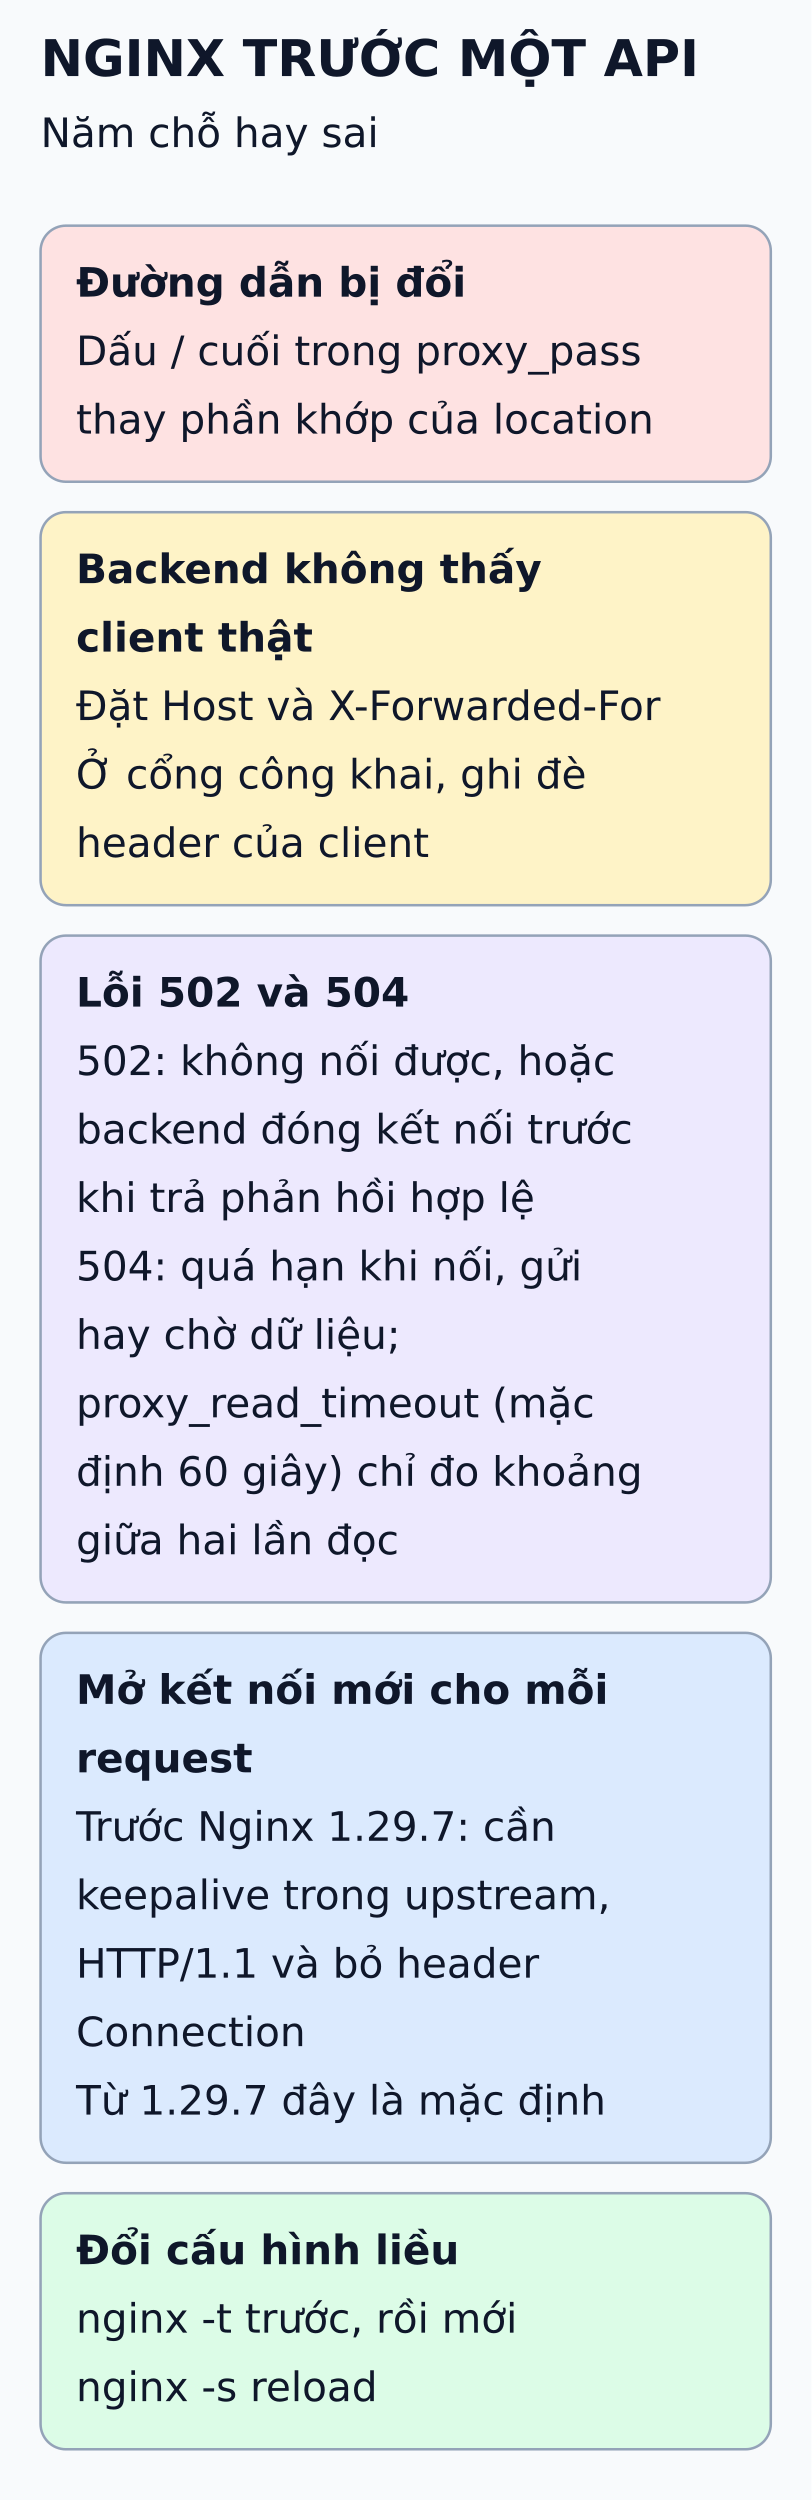
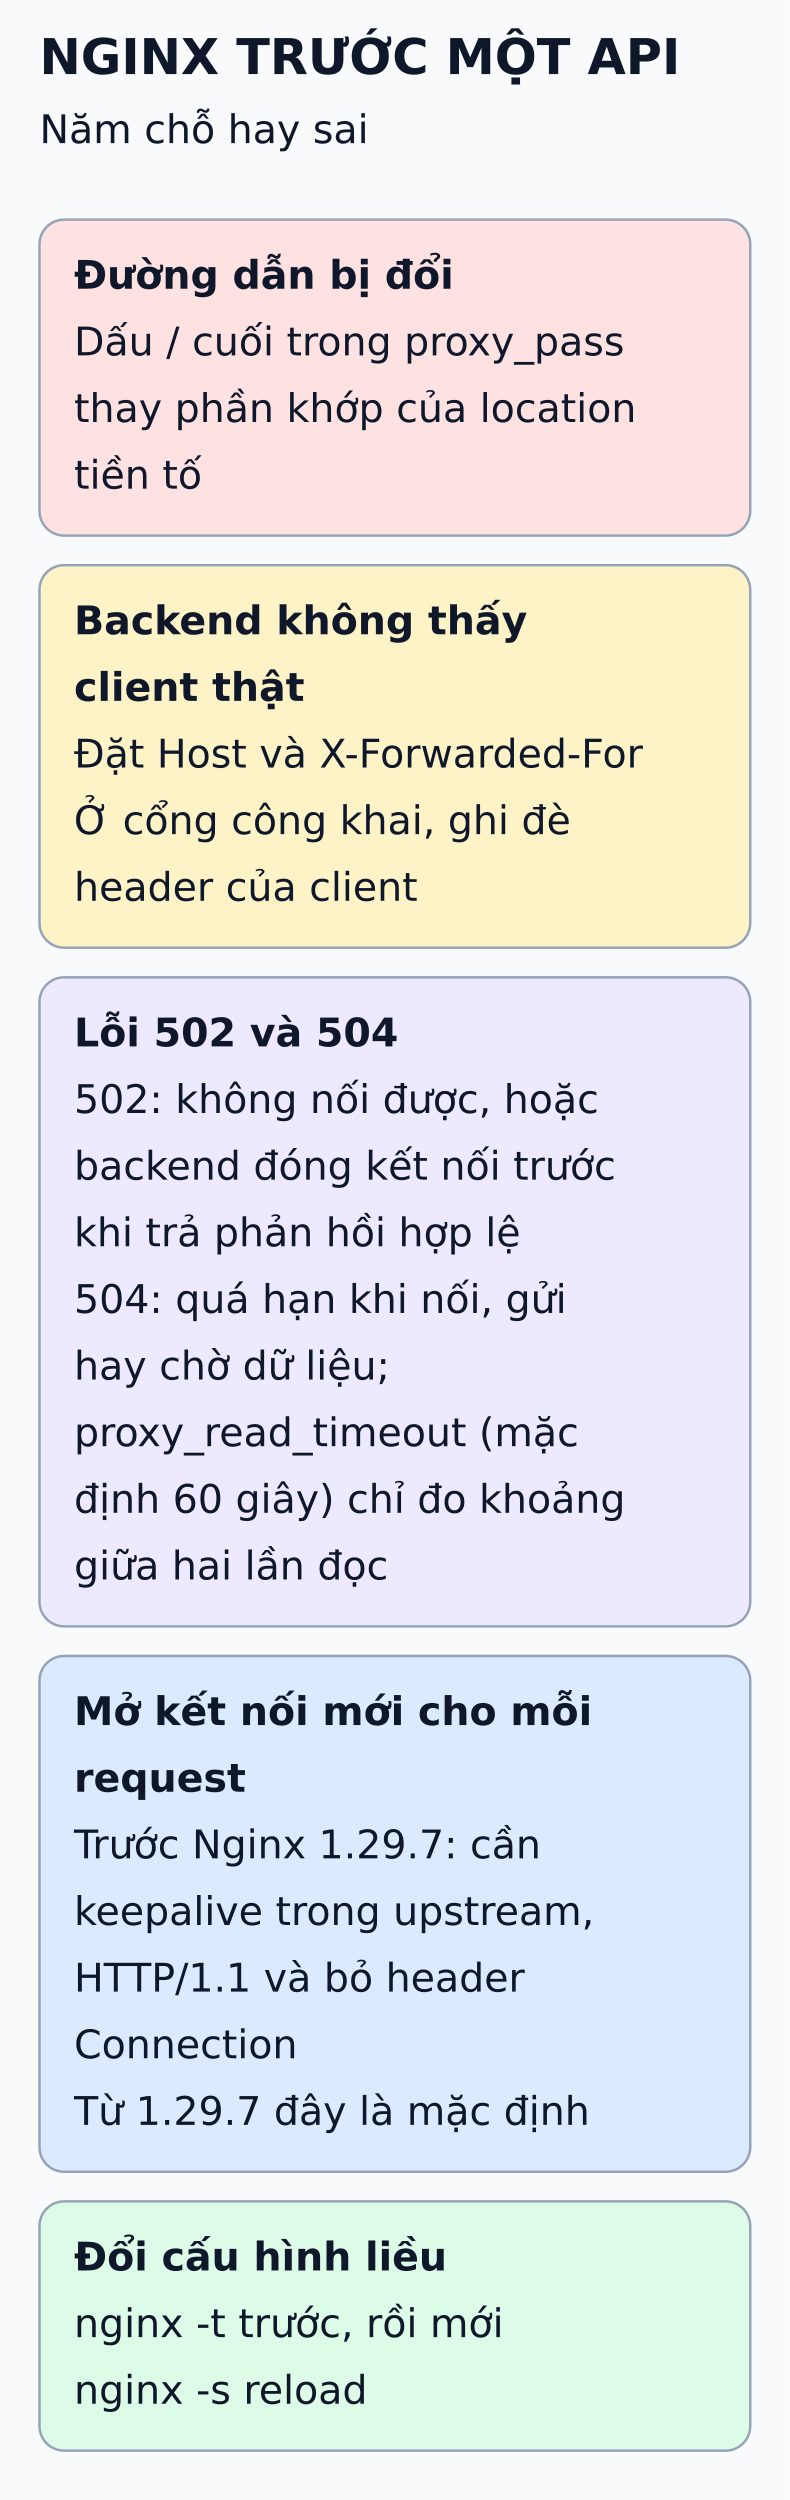
- <svg xmlns="http://www.w3.org/2000/svg" viewBox="0 0 320 986" width="320" height="986" role="img" aria-labelledby="title desc">
+ <svg xmlns="http://www.w3.org/2000/svg" viewBox="0 0 320 1013" width="320" height="1013" role="img" aria-labelledby="title desc">
  <defs>
    <marker id="arrow" markerWidth="8" markerHeight="8" refX="6" refY="3" orient="auto">
      <path d="M0,0 L6,3 L0,6" fill="none" stroke="#475569" stroke-width="1.5" />
    </marker>
  </defs>
-   <rect width="320" height="986" fill="#f8fafc" />
+   <rect width="320" height="1013" fill="#f8fafc" />
  <g font-family="DejaVu Sans, Arial, sans-serif" fill="#0f172a">
    <text x="16" y="30" font-size="20" font-weight="bold">NGINX TRƯỚC MỘT API</text>
    <text x="16" y="58" font-size="16" font-weight="normal">Năm chỗ hay sai</text>
-     <rect x="16" y="89" width="288" height="101" rx="10" fill="#fee2e2" stroke="#94a3b8" />
+     <rect x="16" y="89" width="288" height="128" rx="10" fill="#fee2e2" stroke="#94a3b8" />
    <text x="30" y="117" font-size="16" font-weight="bold">Đường dẫn bị đổi</text>
    <text x="30" y="144" font-size="16" font-weight="normal">Dấu / cuối trong proxy_pass</text>
    <text x="30" y="171" font-size="16" font-weight="normal">thay phần khớp của location</text>
-     <rect x="16" y="202" width="288" height="155" rx="10" fill="#fef3c7" stroke="#94a3b8" />
-     <text x="30" y="230" font-size="16" font-weight="bold">Backend không thấy</text>
-     <text x="30" y="257" font-size="16" font-weight="bold">client thật</text>
-     <text x="30" y="284" font-size="16" font-weight="normal">Đặt Host và X-Forwarded-For</text>
-     <text x="30" y="311" font-size="16" font-weight="normal">Ở cổng công khai, ghi đè</text>
-     <text x="30" y="338" font-size="16" font-weight="normal">header của client</text>
-     <rect x="16" y="369" width="288" height="263" rx="10" fill="#ede9fe" stroke="#94a3b8" />
-     <text x="30" y="397" font-size="16" font-weight="bold">Lỗi 502 và 504</text>
-     <text x="30" y="424" font-size="16" font-weight="normal">502: không nối được, hoặc</text>
-     <text x="30" y="451" font-size="16" font-weight="normal">backend đóng kết nối trước</text>
-     <text x="30" y="478" font-size="16" font-weight="normal">khi trả phản hồi hợp lệ</text>
-     <text x="30" y="505" font-size="16" font-weight="normal">504: quá hạn khi nối, gửi</text>
-     <text x="30" y="532" font-size="16" font-weight="normal">hay chờ dữ liệu;</text>
-     <text x="30" y="559" font-size="16" font-weight="normal">proxy_read_timeout (mặc</text>
-     <text x="30" y="586" font-size="16" font-weight="normal">định 60 giây) chỉ đo khoảng</text>
-     <text x="30" y="613" font-size="16" font-weight="normal">giữa hai lần đọc</text>
-     <rect x="16" y="644" width="288" height="209" rx="10" fill="#dbeafe" stroke="#94a3b8" />
-     <text x="30" y="672" font-size="16" font-weight="bold">Mở kết nối mới cho mỗi</text>
-     <text x="30" y="699" font-size="16" font-weight="bold">request</text>
-     <text x="30" y="726" font-size="16" font-weight="normal">Trước Nginx 1.29.7: cần</text>
-     <text x="30" y="753" font-size="16" font-weight="normal">keepalive trong upstream,</text>
-     <text x="30" y="780" font-size="16" font-weight="normal">HTTP/1.1 và bỏ header</text>
-     <text x="30" y="807" font-size="16" font-weight="normal">Connection</text>
-     <text x="30" y="834" font-size="16" font-weight="normal">Từ 1.29.7 đây là mặc định</text>
-     <rect x="16" y="865" width="288" height="101" rx="10" fill="#dcfce7" stroke="#94a3b8" />
-     <text x="30" y="893" font-size="16" font-weight="bold">Đổi cấu hình liều</text>
-     <text x="30" y="920" font-size="16" font-weight="normal">nginx -t trước, rồi mới</text>
-     <text x="30" y="947" font-size="16" font-weight="normal">nginx -s reload</text>
+     <text x="30" y="198" font-size="16" font-weight="normal">tiền tố</text>
+     <rect x="16" y="229" width="288" height="155" rx="10" fill="#fef3c7" stroke="#94a3b8" />
+     <text x="30" y="257" font-size="16" font-weight="bold">Backend không thấy</text>
+     <text x="30" y="284" font-size="16" font-weight="bold">client thật</text>
+     <text x="30" y="311" font-size="16" font-weight="normal">Đặt Host và X-Forwarded-For</text>
+     <text x="30" y="338" font-size="16" font-weight="normal">Ở cổng công khai, ghi đè</text>
+     <text x="30" y="365" font-size="16" font-weight="normal">header của client</text>
+     <rect x="16" y="396" width="288" height="263" rx="10" fill="#ede9fe" stroke="#94a3b8" />
+     <text x="30" y="424" font-size="16" font-weight="bold">Lỗi 502 và 504</text>
+     <text x="30" y="451" font-size="16" font-weight="normal">502: không nối được, hoặc</text>
+     <text x="30" y="478" font-size="16" font-weight="normal">backend đóng kết nối trước</text>
+     <text x="30" y="505" font-size="16" font-weight="normal">khi trả phản hồi hợp lệ</text>
+     <text x="30" y="532" font-size="16" font-weight="normal">504: quá hạn khi nối, gửi</text>
+     <text x="30" y="559" font-size="16" font-weight="normal">hay chờ dữ liệu;</text>
+     <text x="30" y="586" font-size="16" font-weight="normal">proxy_read_timeout (mặc</text>
+     <text x="30" y="613" font-size="16" font-weight="normal">định 60 giây) chỉ đo khoảng</text>
+     <text x="30" y="640" font-size="16" font-weight="normal">giữa hai lần đọc</text>
+     <rect x="16" y="671" width="288" height="209" rx="10" fill="#dbeafe" stroke="#94a3b8" />
+     <text x="30" y="699" font-size="16" font-weight="bold">Mở kết nối mới cho mỗi</text>
+     <text x="30" y="726" font-size="16" font-weight="bold">request</text>
+     <text x="30" y="753" font-size="16" font-weight="normal">Trước Nginx 1.29.7: cần</text>
+     <text x="30" y="780" font-size="16" font-weight="normal">keepalive trong upstream,</text>
+     <text x="30" y="807" font-size="16" font-weight="normal">HTTP/1.1 và bỏ header</text>
+     <text x="30" y="834" font-size="16" font-weight="normal">Connection</text>
+     <text x="30" y="861" font-size="16" font-weight="normal">Từ 1.29.7 đây là mặc định</text>
+     <rect x="16" y="892" width="288" height="101" rx="10" fill="#dcfce7" stroke="#94a3b8" />
+     <text x="30" y="920" font-size="16" font-weight="bold">Đổi cấu hình liều</text>
+     <text x="30" y="947" font-size="16" font-weight="normal">nginx -t trước, rồi mới</text>
+     <text x="30" y="974" font-size="16" font-weight="normal">nginx -s reload</text>
  </g>
</svg>
